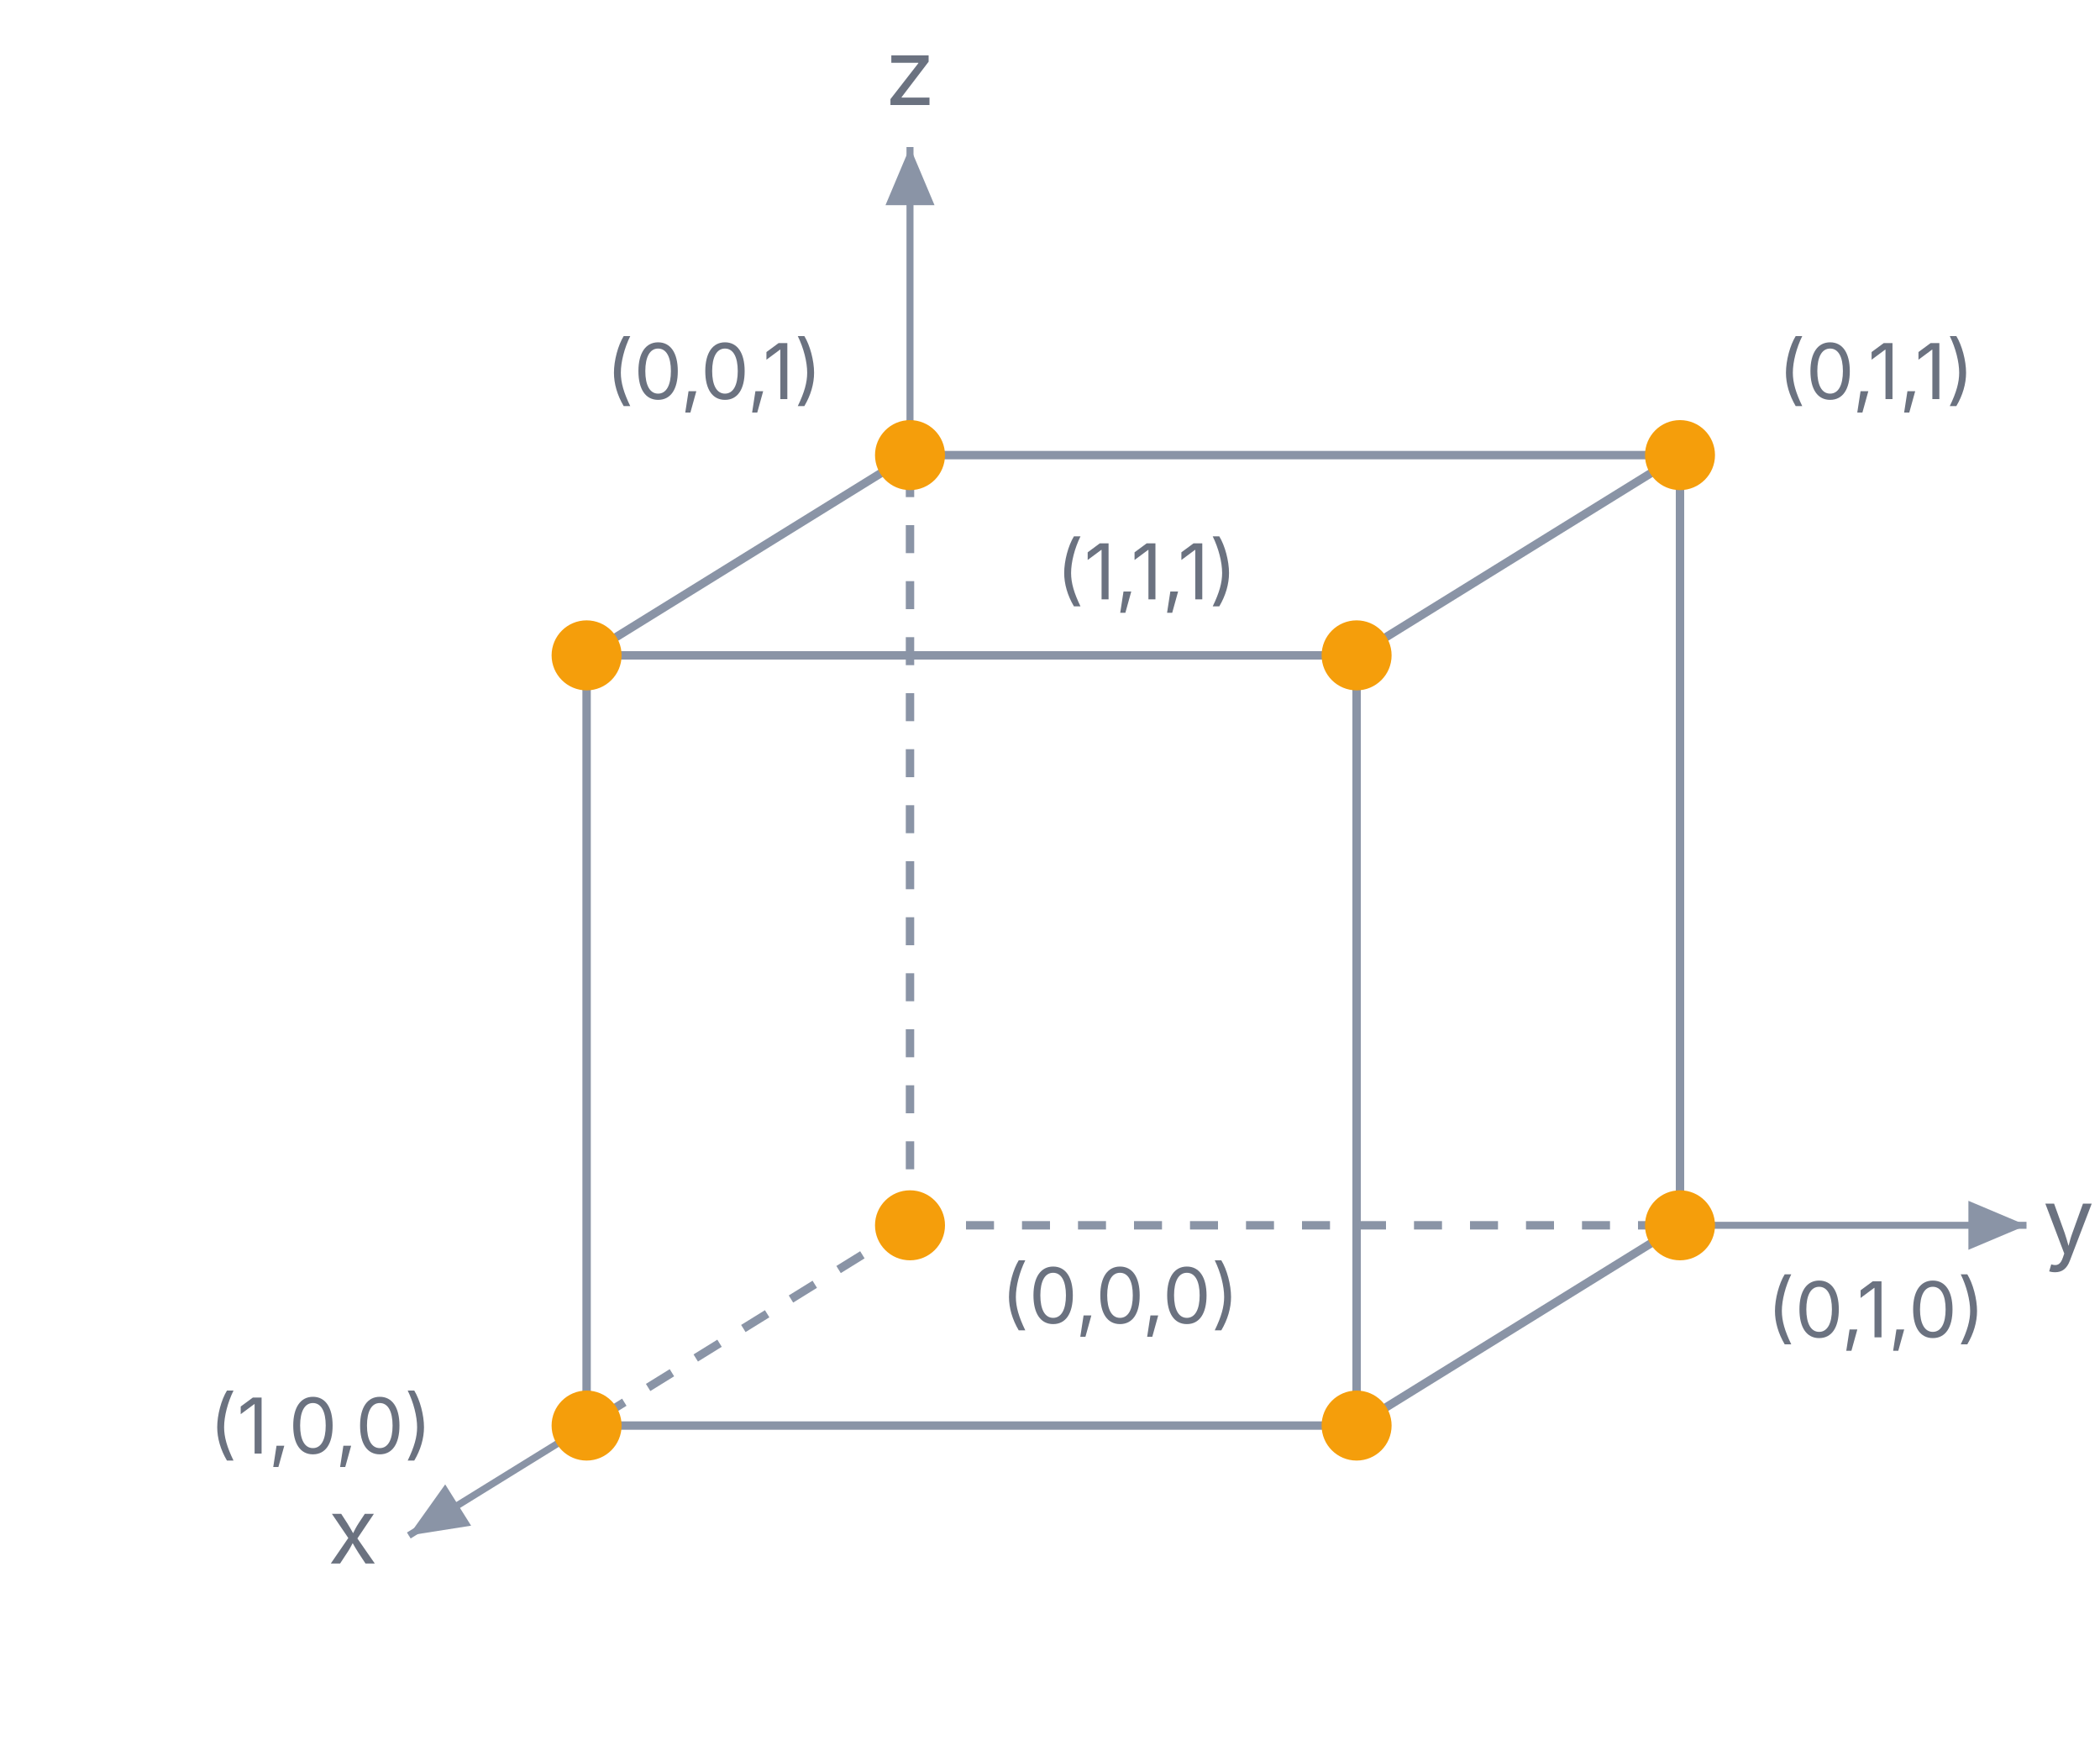
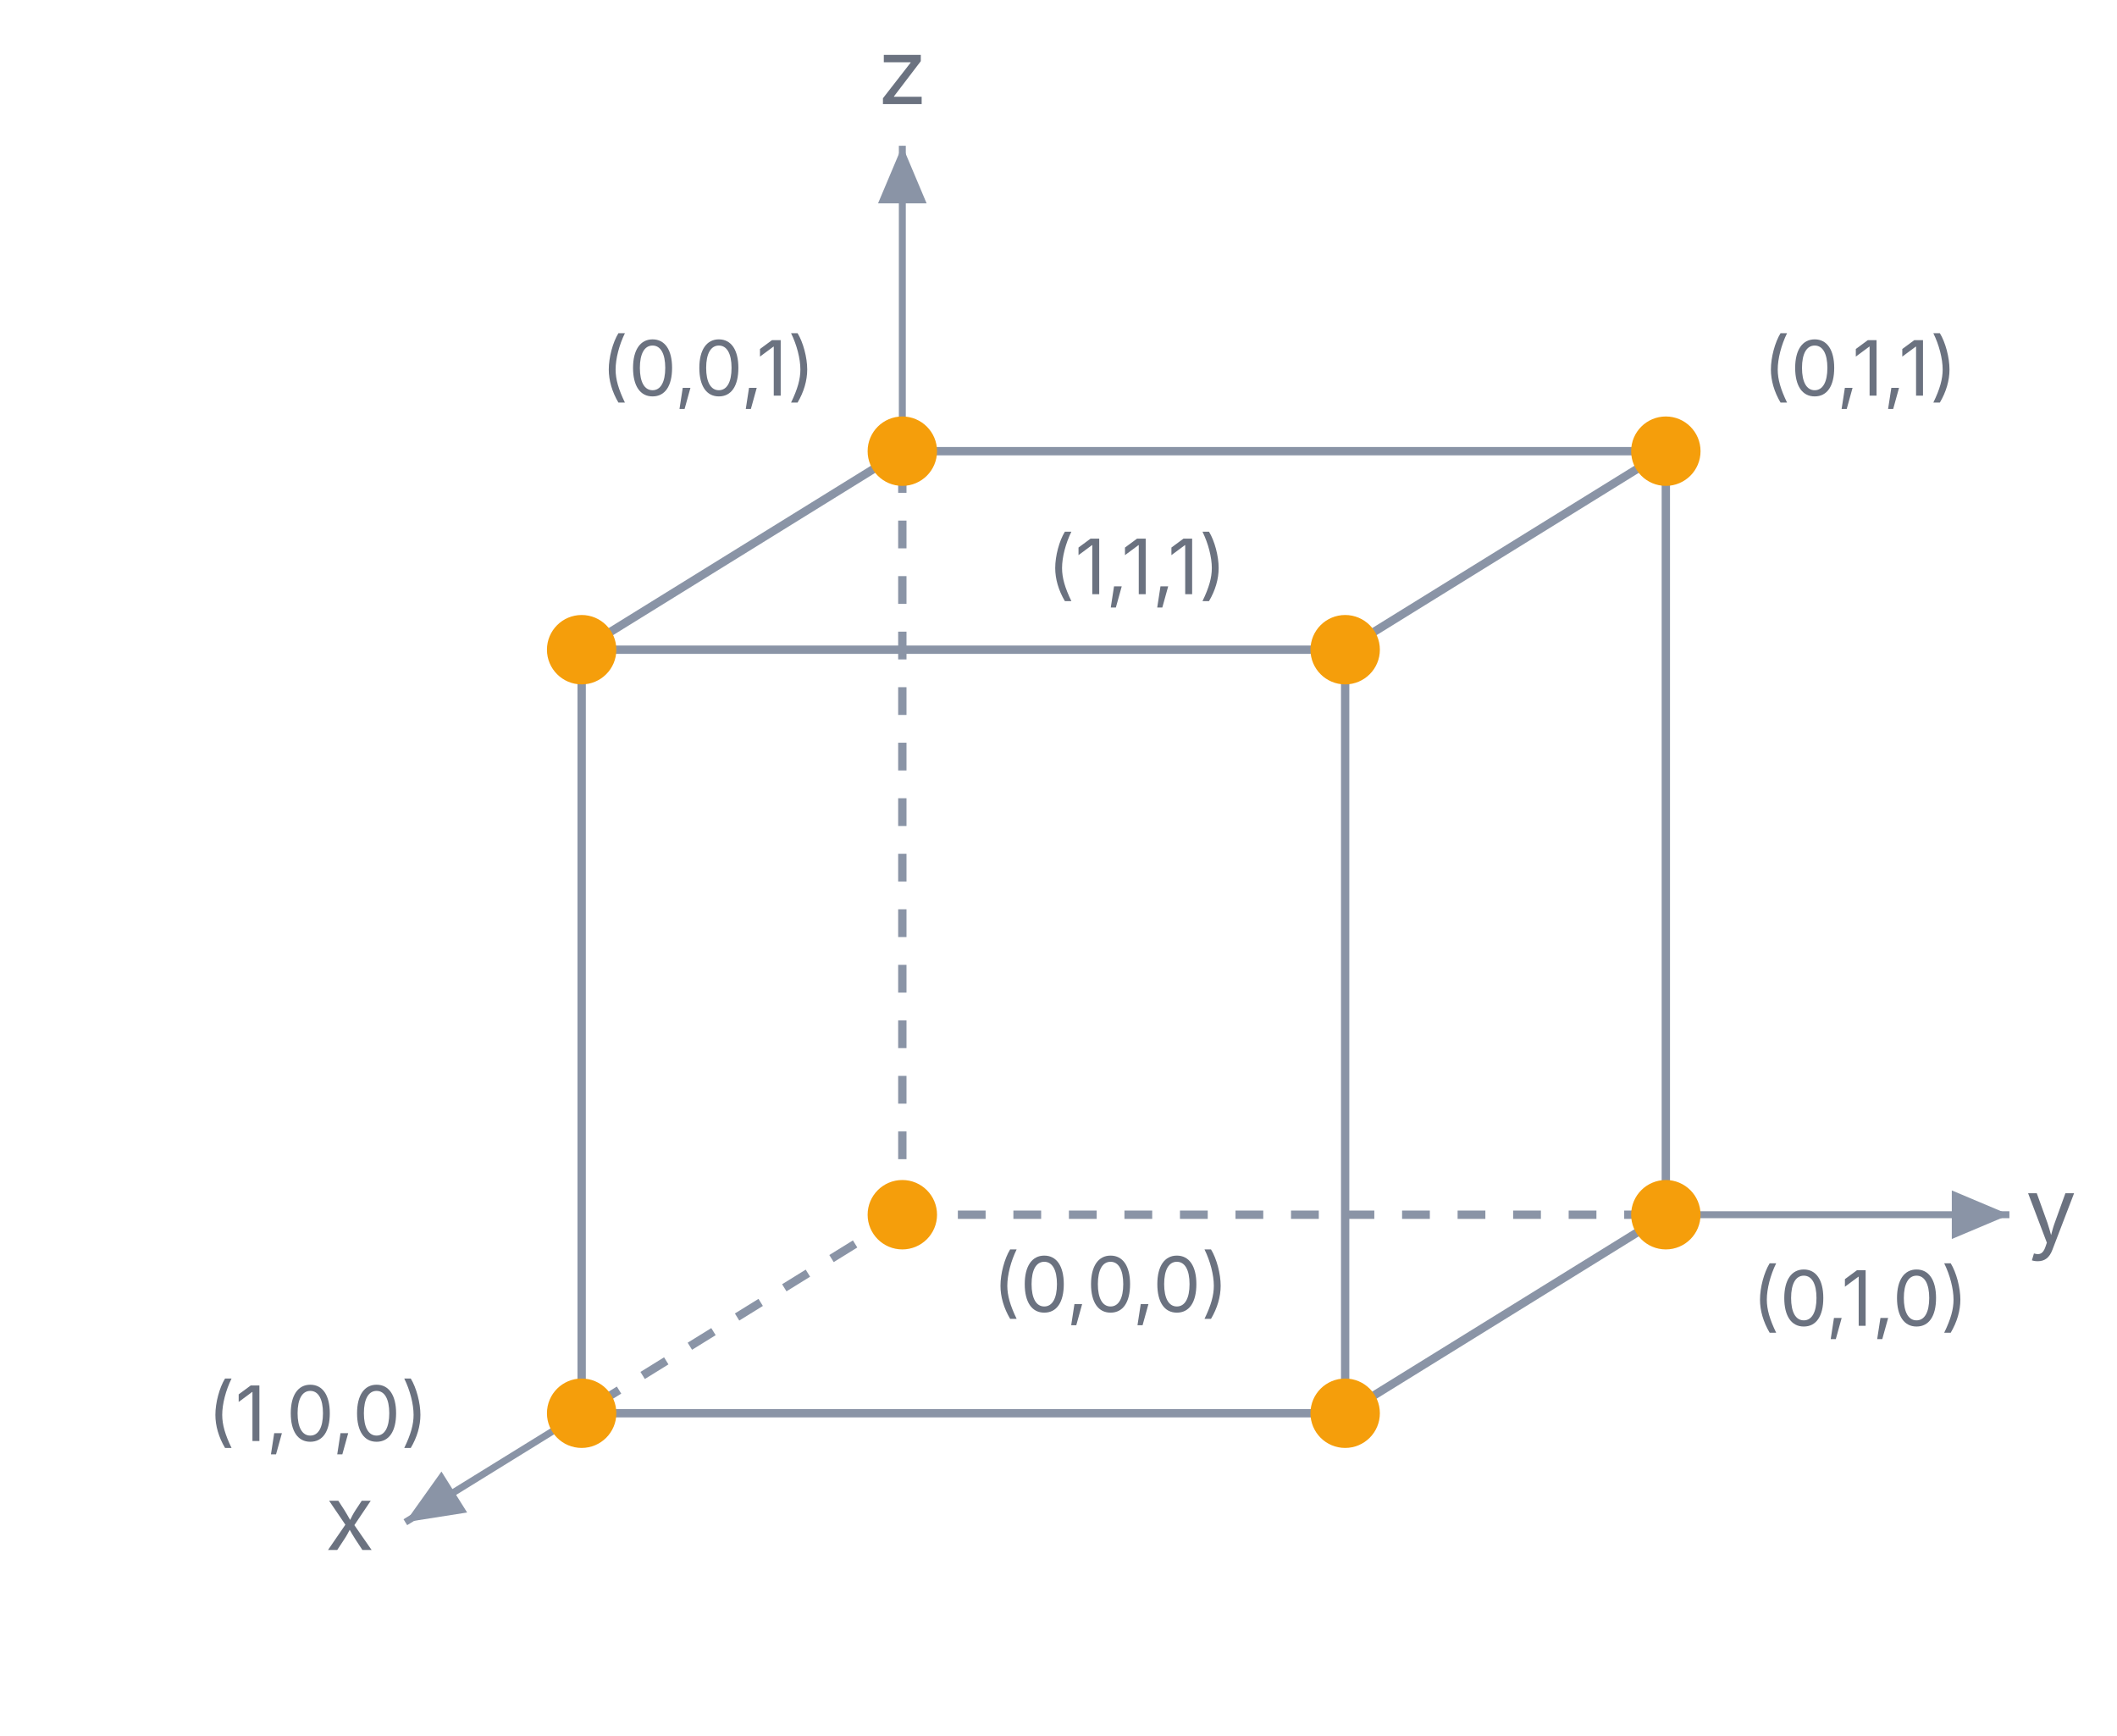
- <svg xmlns="http://www.w3.org/2000/svg" viewBox="0 0 300 250" width="100%" style="max-width:300px;margin:0 auto;display:block" role="img" aria-label="Atomic positions in a cubic cell">
+ <svg xmlns="http://www.w3.org/2000/svg" viewBox="0 0 305 250" width="100%" class="fig-kit" style="max-width:305px;margin:0 auto;display:block" role="img" aria-label="Atomic positions in a cubic cell">
  <g font-family="Inter, Arial, sans-serif" font-size="13" fill="#8a94a6">
    <line x1="130.0" y1="175.0" x2="130.0" y2="65.0" stroke="#8a94a6" stroke-width="1.2" stroke-dasharray="4,4" />
    <line x1="130.0" y1="175.0" x2="240.0" y2="175.0" stroke="#8a94a6" stroke-width="1.2" stroke-dasharray="4,4" />
    <line x1="130.0" y1="175.0" x2="83.8" y2="203.6" stroke="#8a94a6" stroke-width="1.2" stroke-dasharray="4,4" />
    <line x1="130.0" y1="65.0" x2="240.0" y2="65.0" stroke="#8a94a6" stroke-width="1.2" />
    <line x1="130.0" y1="65.0" x2="83.8" y2="93.6" stroke="#8a94a6" stroke-width="1.2" />
    <line x1="240.0" y1="175.0" x2="240.0" y2="65.0" stroke="#8a94a6" stroke-width="1.2" />
    <line x1="240.0" y1="175.0" x2="193.8" y2="203.6" stroke="#8a94a6" stroke-width="1.2" />
    <line x1="240.0" y1="65.0" x2="193.8" y2="93.6" stroke="#8a94a6" stroke-width="1.2" />
    <line x1="83.8" y1="203.6" x2="83.8" y2="93.6" stroke="#8a94a6" stroke-width="1.2" />
    <line x1="83.8" y1="203.6" x2="193.8" y2="203.6" stroke="#8a94a6" stroke-width="1.2" />
    <line x1="83.8" y1="93.6" x2="193.8" y2="93.6" stroke="#8a94a6" stroke-width="1.2" />
    <line x1="193.8" y1="203.6" x2="193.8" y2="93.6" stroke="#8a94a6" stroke-width="1.2" />
    <line x1="83.8" y1="203.6" x2="58.4" y2="219.3" stroke="#8a94a6" stroke-width="1.0" />
    <path d="M58.4,219.3 L63.6,212.0 L67.3,217.9 Z" fill="#8a94a6" />
    <text x="50.4" y="223.3" fill="#6b7280" font-size="13" font-weight="400" text-anchor="middle">x</text>
    <line x1="240.0" y1="175.0" x2="289.5" y2="175.0" stroke="#8a94a6" stroke-width="1.0" />
    <path d="M289.5,175.0 L281.2,178.5 L281.2,171.5 Z" fill="#8a94a6" />
    <text x="295.5" y="179.0" fill="#6b7280" font-size="13" font-weight="400" text-anchor="middle">y</text>
    <line x1="130.0" y1="65.0" x2="130.0" y2="21.0" stroke="#8a94a6" stroke-width="1.0" />
    <path d="M130.0,21.0 L133.5,29.3 L126.5,29.3 Z" fill="#8a94a6" />
    <text x="130.0" y="15.0" fill="#6b7280" font-size="13" font-weight="400" text-anchor="middle">z</text>
    <circle cx="130.0" cy="175.0" r="4.5" fill="#f59e0b" stroke="#f59e0b" stroke-width="1" />
    <circle cx="130.0" cy="65.0" r="4.5" fill="#f59e0b" stroke="#f59e0b" stroke-width="1" />
    <circle cx="240.0" cy="175.0" r="4.5" fill="#f59e0b" stroke="#f59e0b" stroke-width="1" />
    <circle cx="240.0" cy="65.0" r="4.5" fill="#f59e0b" stroke="#f59e0b" stroke-width="1" />
    <circle cx="83.8" cy="203.6" r="4.5" fill="#f59e0b" stroke="#f59e0b" stroke-width="1" />
    <circle cx="83.8" cy="93.6" r="4.5" fill="#f59e0b" stroke="#f59e0b" stroke-width="1" />
    <circle cx="193.8" cy="203.6" r="4.5" fill="#f59e0b" stroke="#f59e0b" stroke-width="1" />
    <circle cx="193.8" cy="93.6" r="4.5" fill="#f59e0b" stroke="#f59e0b" stroke-width="1" />
    <text x="160.0" y="189.0" fill="#6b7280" font-size="11" font-weight="400" text-anchor="middle">(0,0,0)</text>
    <text x="45.8" y="207.6" fill="#6b7280" font-size="11" font-weight="400" text-anchor="middle">(1,0,0)</text>
    <text x="268.0" y="191.0" fill="#6b7280" font-size="11" font-weight="400" text-anchor="middle">(0,1,0)</text>
    <text x="102.0" y="57.0" fill="#6b7280" font-size="11" font-weight="400" text-anchor="middle">(0,0,1)</text>
    <text x="163.8" y="85.6" fill="#6b7280" font-size="11" font-weight="400" text-anchor="middle">(1,1,1)</text>
    <text x="268.0" y="57.0" fill="#6b7280" font-size="11" font-weight="400" text-anchor="middle">(0,1,1)</text>
  </g>
</svg>
